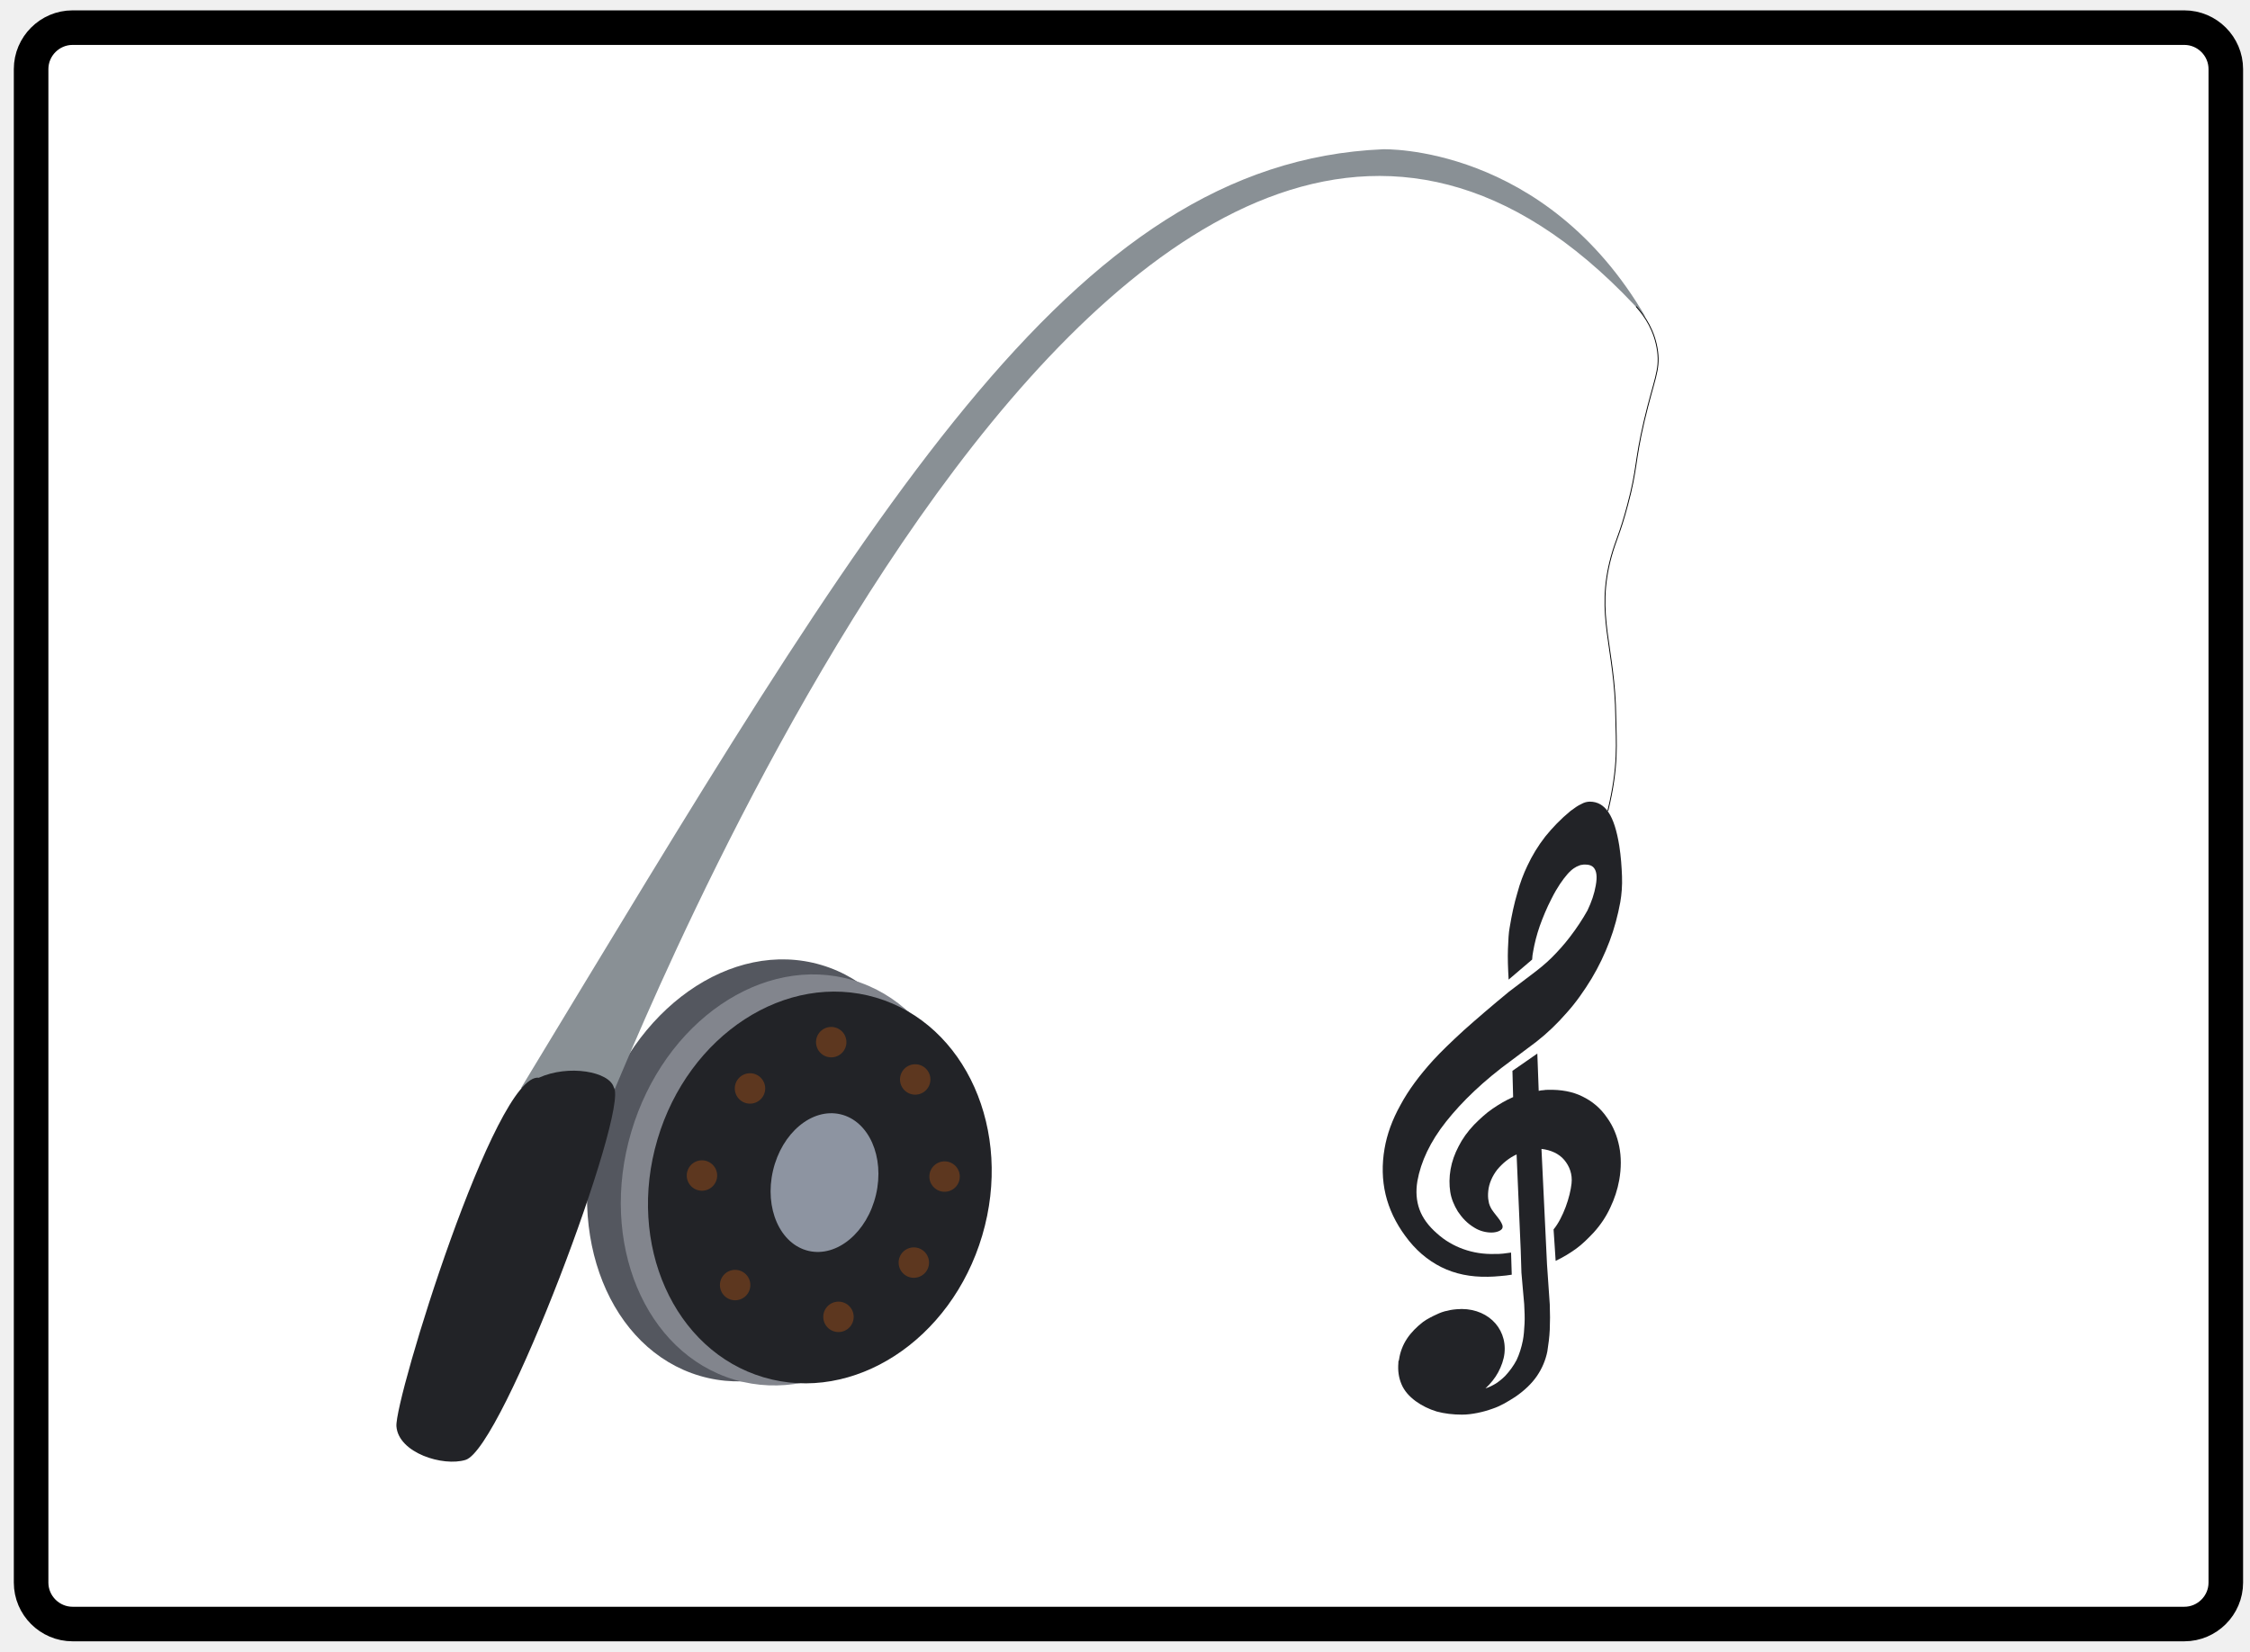
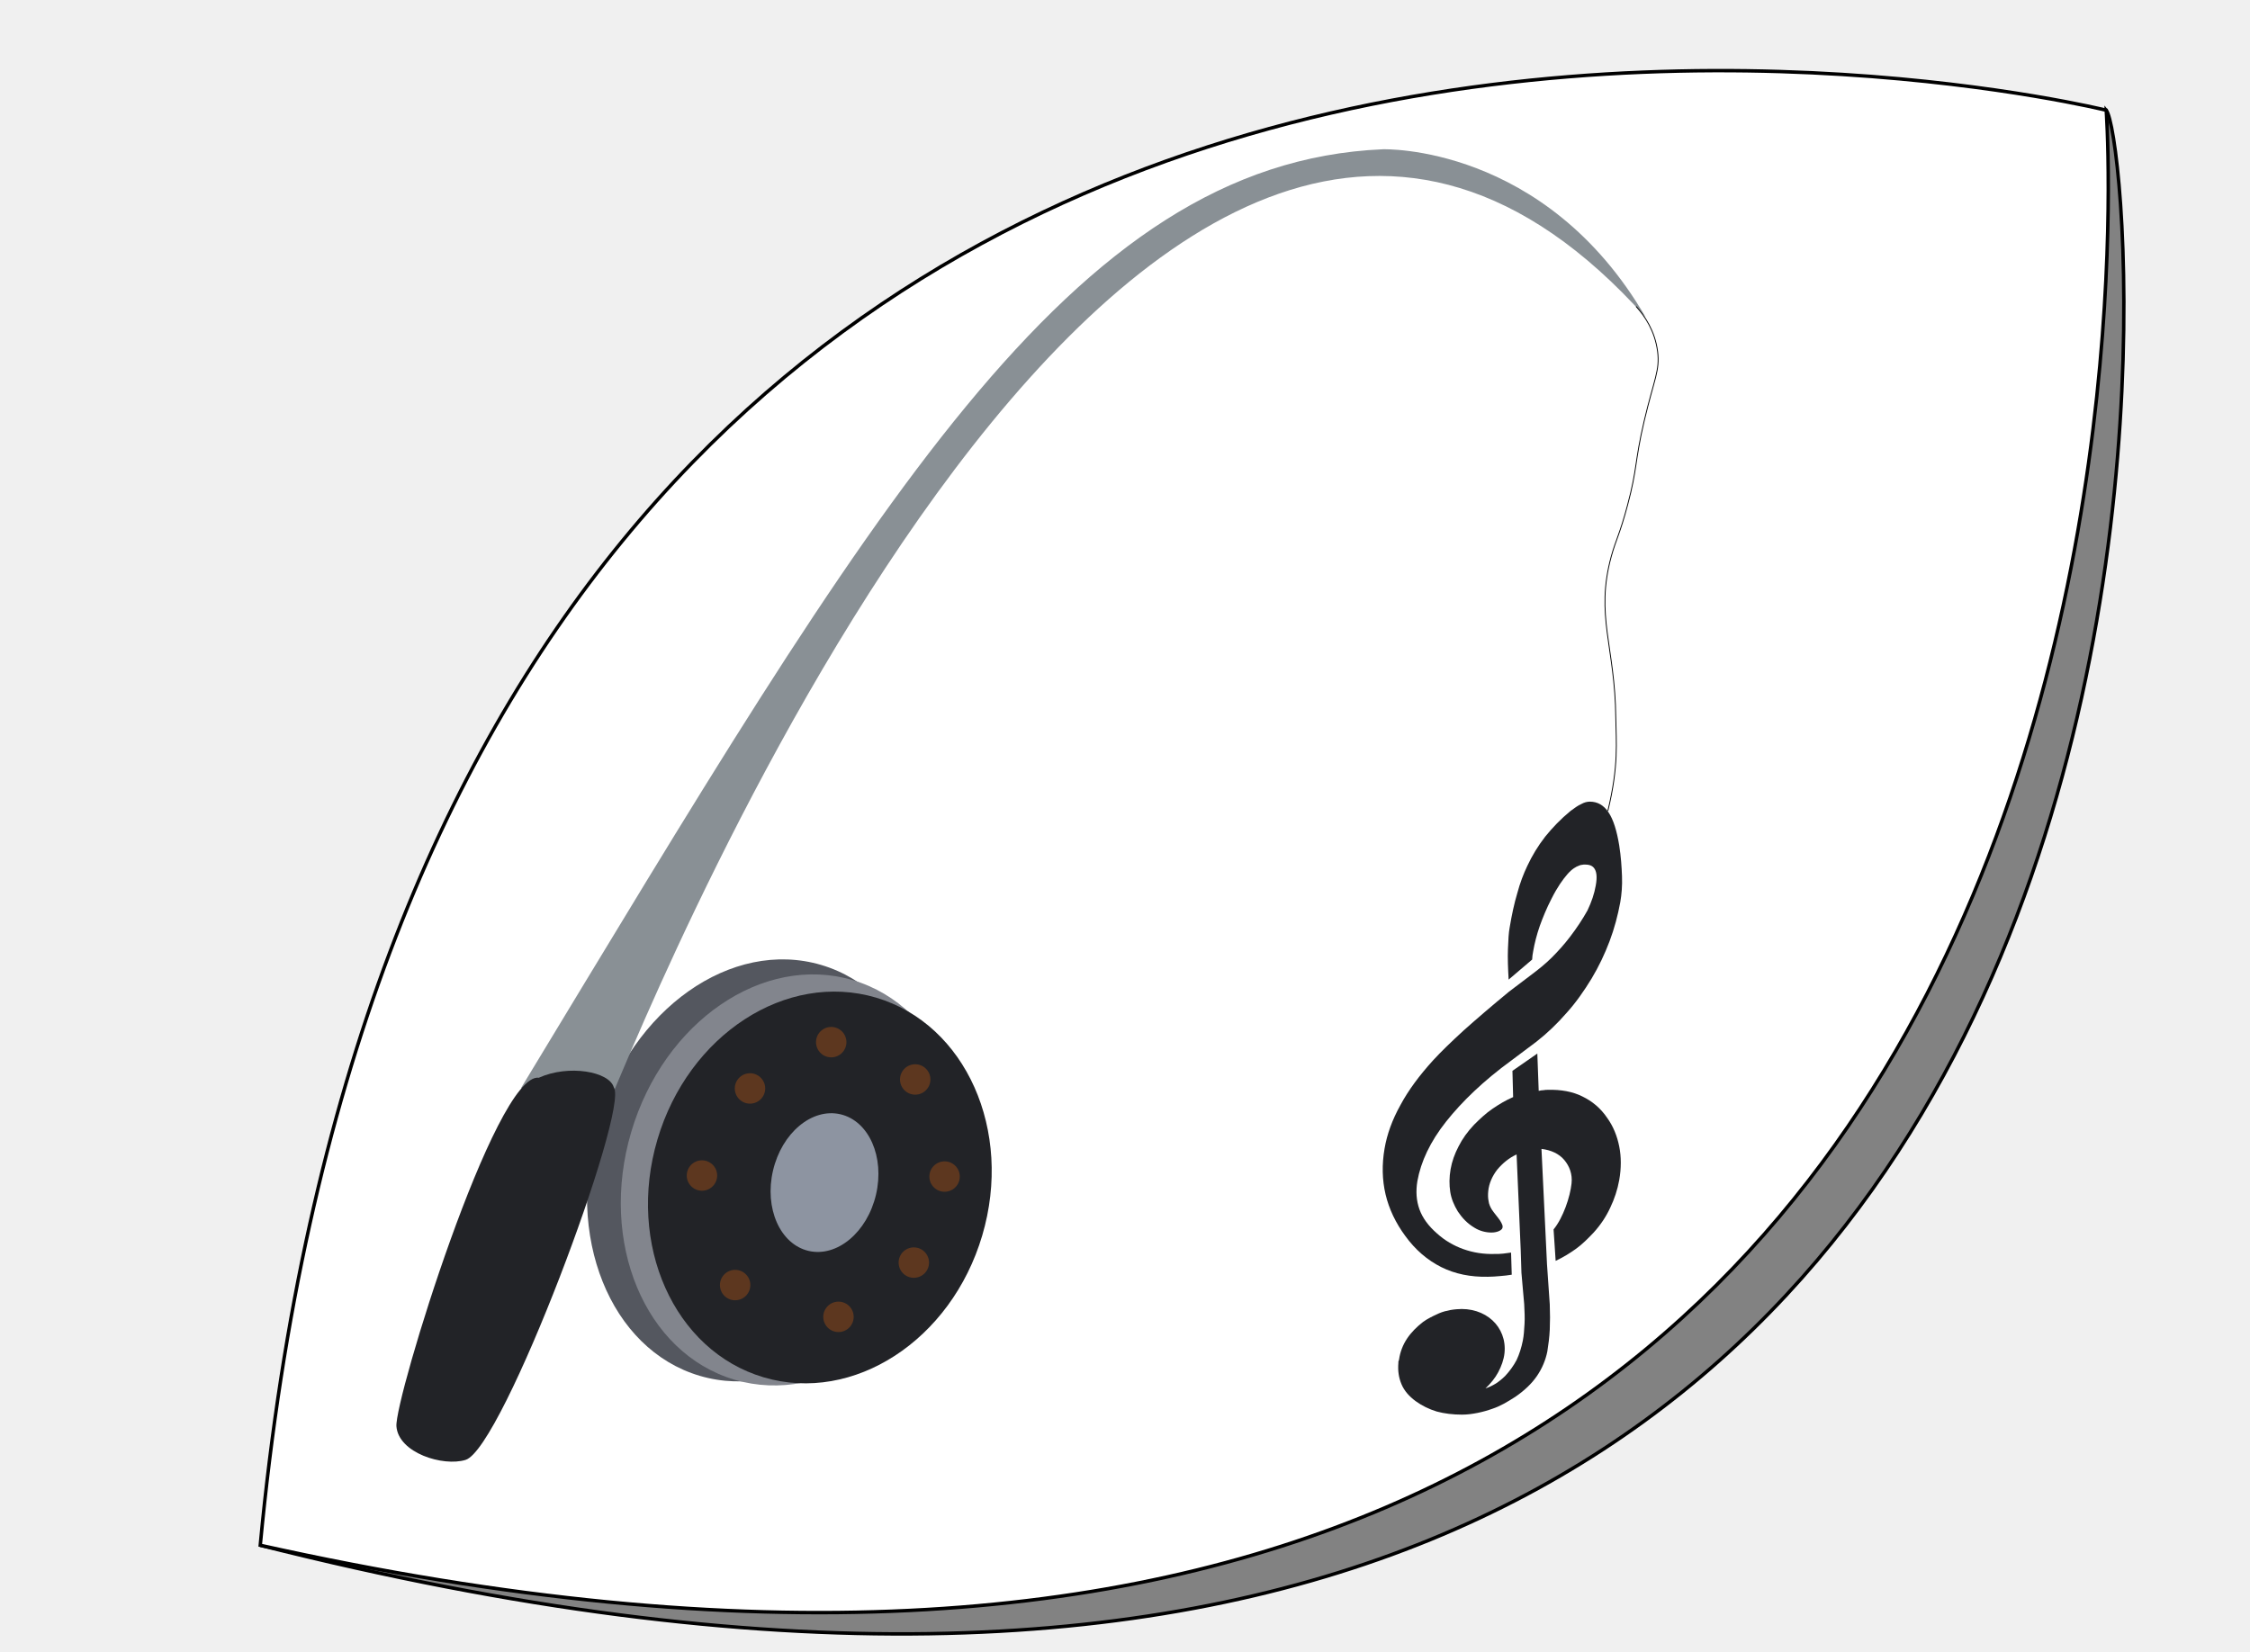
<svg xmlns="http://www.w3.org/2000/svg" version="1.1" id="Calque_1" x="0px" y="0px" viewBox="0 0 651 478" style="enable-background:new 0 0 651 478;" xml:space="preserve">
  <style type="text/css">
- 	.st0{fill:#FFFFFF;}
- 	.st1{fill:#FFFFFF;stroke:#000000;stroke-width:10;stroke-miterlimit:10;}
+ 	.st0{fill:#828282;stroke:#000000;stroke-miterlimit:10;}
+ 	.st1{fill:#FFFFFF;stroke:#000000;stroke-miterlimit:10;}
	.st2{fill:#54575F;}
	.st3{fill:#82858D;}
	.st4{fill:#222327;}
	.st5{fill:#5D371F;}
	.st6{fill:#8D94A1;}
	.st7{fill:#899095;}
	.st8{fill:none;stroke:#000000;stroke-width:0.25;stroke-miterlimit:10;}
</style>
-   <g id="Calque_3">
-     <g>
-       <g>
-         <path class="st0" d="M632,470H21c-6.6,0-12-5.4-12-12V20c0-6.6,5.4-12,12-12h611c6.6,0,12,5.4,12,12v438     C644,464.6,638.6,470,632,470z" />
-         <path class="st1" d="M632,470H21c-6.6,0-12-5.4-12-12V20c0-6.6,5.4-12,12-12h611c6.6,0,12,5.4,12,12v438     C644,464.6,638.6,470,632,470z" />
-       </g>
-     </g>
-   </g>
+   <path class="st0" d="M75.3,447.2C668,596.9,619.1,43.2,609.4,31.9C610,181.9,569,551.9,75.3,447.2z" />
+   <path class="st1" d="M609.4,31.9c0,0,39.9,543.2-534.1,415.3C125.8-87.9,609.4,31.9,609.4,31.9z" />
  <g id="Calque_2_1_">
    <g>
      <g>
        <g>
          <ellipse transform="matrix(0.2836 -0.9589 0.9589 0.2836 -167.1453 453.6147)" class="st2" cx="220" cy="338.7" rx="62" ry="49" />
        </g>
        <g>
          <ellipse transform="matrix(0.2836 -0.9589 0.9589 0.2836 -162.9765 464.8835)" class="st3" cx="229.7" cy="341.5" rx="60.3" ry="49" />
        </g>
        <g>
          <ellipse transform="matrix(0.2836 -0.9589 0.9589 0.2836 -159.6346 473.6363)" class="st4" cx="237.2" cy="343.7" rx="57.3" ry="49" />
        </g>
        <g>
          <circle class="st5" cx="240.5" cy="301.6" r="4.4" />
        </g>
        <g>
          <circle class="st5" cx="264.8" cy="312.4" r="4.4" />
        </g>
        <g>
          <circle class="st5" cx="273.3" cy="340.5" r="4.4" />
        </g>
        <g>
          <circle class="st5" cx="264.4" cy="365.4" r="4.4" />
        </g>
        <g>
          <circle class="st5" cx="242.6" cy="381.1" r="4.4" />
        </g>
        <g>
          <circle class="st5" cx="217" cy="315" r="4.4" />
        </g>
        <g>
          <circle class="st5" cx="203.1" cy="340.2" r="4.4" />
        </g>
        <g>
          <circle class="st5" cx="212.7" cy="371.9" r="4.4" />
        </g>
        <g>
          <ellipse transform="matrix(0.2273 -0.9738 0.9738 0.2273 -148.9098 496.8121)" class="st6" cx="238.6" cy="342.2" rx="20.3" ry="15.3" />
        </g>
      </g>
    </g>
  </g>
  <g id="Calque_1_1_">
    <g>
      <g>
        <g>
          <g>
            <path class="st4" d="M454.2,271.2c-1.6,2.1-3.4,4.1-5.2,5.9c-1.8,1.8-3.8,3.4-5.8,4.9l-3.3,2.5l-3.3,2.5       c-5.1,4.2-9.4,7.9-13.1,11.2c-3.6,3.3-6.6,6.2-8.8,8.6c-4,4.4-7.2,8.7-9.5,13c-2.4,4.3-3.9,8.5-4.6,12.6       c-0.8,4.6-0.7,9.1,0.3,13.3c1,4.2,2.9,8.2,5.7,12c2.9,4,6.4,7,10.4,9s8.5,2.9,13.5,2.8c1.1,0,2.4-0.1,3.5-0.2       c1.2-0.1,2.3-0.2,3.4-0.4l-0.1-3.2l-0.1-3.2c-0.7,0.1-1.5,0.2-2.3,0.3s-1.6,0.1-2.4,0.1c-3.3,0.1-6.3-0.4-9.1-1.4       c-2.8-1-5.4-2.5-7.7-4.6c-2.4-2.1-4.1-4.4-5-6.9s-1.1-5.2-0.6-8.2c1-5.6,3.7-11.4,8.3-17.2s10.8-11.8,18.9-17.7l3.6-2.7       l3.6-2.7c3.2-2.5,6.1-5.3,8.8-8.4c2.7-3,5-6.3,7.2-9.9c2.1-3.5,3.8-7.1,5.2-10.8c1.4-3.7,2.4-7.5,3.1-11.3       c0.4-2.3,0.6-4.8,0.5-7.5s-0.3-5.7-0.8-8.9c-0.7-4.3-1.7-7.5-3.1-9.6s-3.2-3.1-5.4-3.1c-0.8,0-1.6,0.2-2.5,0.7       c-0.9,0.4-1.9,1.1-3.1,2c-2.8,2.3-5.2,4.8-7.3,7.4c-2.1,2.7-3.8,5.5-5.2,8.5c-1.1,2.3-2.1,4.9-2.9,7.9c-0.9,3-1.6,6.3-2.2,9.9       c-0.3,1.5-0.4,3.7-0.5,6.2c-0.1,2.6,0,5.6,0.2,8.9l3.4-2.9l3.4-2.9c0-0.4,0.1-0.8,0.1-1.2c0.1-0.4,0.1-0.8,0.2-1.2       c0.4-2.3,1-4.7,1.9-7.3c0.9-2.5,2-5.2,3.4-7.9c1.7-3.4,3.3-5.6,4.6-7.1s2.5-2.2,3.4-2.5c0.2-0.1,0.5-0.2,0.7-0.2       s0.5-0.1,0.7-0.1c1.1,0,2.2,0.1,2.9,1s1,2.4,0.5,5.1c-0.4,2.3-1.2,4.7-2.4,7.2C457.9,266,456.2,268.6,454.2,271.2z" />
            <path class="st4" d="M450.1,364.9c2.1-1,4.1-2.2,5.9-3.5s3.5-3,5.1-4.7c2-2.2,3.6-4.6,4.8-7.2c1.2-2.5,2.1-5.2,2.6-8       c0.6-3.4,0.6-6.7,0-9.7s-1.7-5.8-3.5-8.3c-1.9-2.8-4.3-4.8-7.2-6.2c-2.8-1.4-6.2-2-9.9-1.9c-0.4,0-0.9,0-1.3,0.1       c-0.5,0-0.9,0.1-1.4,0.2l-0.2-5.4l-0.2-5.4l-3.6,2.5l-3.6,2.5l0.1,3.8l0.1,3.8c-2.1,0.9-4.1,2.1-6,3.4s-3.6,2.9-5.3,4.6       c-1.9,2-3.4,4.1-4.5,6.3c-1.1,2.1-1.9,4.3-2.3,6.6c-0.4,2.3-0.4,4.5-0.1,6.5s1.1,3.9,2.2,5.7c0.6,0.9,1.3,1.8,2.1,2.6       c0.8,0.8,1.7,1.5,2.7,2.1c1.6,1,3.4,1.4,4.9,1.4s2.7-0.5,3.1-1.1c0.4-0.7,0-1.4-0.6-2.4c-0.6-0.9-1.6-2-2.4-3.2       c-0.4-0.7-0.8-1.5-0.9-2.4c-0.2-0.9-0.2-1.9-0.1-2.9c0.2-2.2,1.2-4.4,2.6-6.2c1.5-1.8,3.4-3.4,5.6-4.4l0.6,13.9l0.6,13.9       l0.1,3.2l0.1,3.2c0.1,1.5,0.3,3.1,0.4,4.6s0.3,3,0.4,4.5c0.1,2,0.2,4,0.1,5.7c-0.1,1.8-0.2,3.4-0.5,4.9c-0.4,2-1,3.9-1.8,5.6       c-0.9,1.7-2,3.2-3.3,4.6c-0.9,0.9-1.8,1.6-2.7,2.2c-1,0.6-2,1.1-3,1.4c1.5-1.4,2.8-3,3.7-4.7c0.9-1.7,1.6-3.6,1.8-5.5       c0.4-3.8-1-7.2-3.5-9.5s-6.2-3.6-10.4-3.2c-1.2,0.1-2.3,0.3-3.4,0.6s-2.2,0.8-3.2,1.3c-0.1,0.1-0.3,0.1-0.4,0.2       s-0.3,0.2-0.4,0.2c-0.3,0.2-0.6,0.3-0.9,0.5s-0.6,0.3-0.8,0.5c-0.1,0.1-0.2,0.1-0.3,0.2c-0.1,0.1-0.2,0.1-0.3,0.2       c-1.8,1.4-3.4,3-4.6,4.8s-2,3.9-2.3,6l0,0l0,0l0,0l0,0c0,0.1,0,0.2-0.1,0.3c0,0.1,0,0.2-0.1,0.3c0,0.1,0,0.2,0,0.2       c0,0.1,0,0.2,0,0.2c-0.2,2.3,0.1,4.3,0.9,6.2s2.2,3.5,4.1,4.9c1.8,1.3,3.8,2.3,6.1,3c2.2,0.6,4.7,0.9,7.3,0.9       c1.5,0,3-0.2,4.5-0.5s2.9-0.7,4.3-1.2c1.2-0.4,2.3-0.9,3.4-1.5s2.2-1.3,3.3-2c2.6-1.8,4.7-3.8,6.2-6s2.5-4.6,3-7.1       c0.3-1.9,0.6-4.1,0.7-6.3c0.1-2.3,0.1-4.7,0-7.3l-0.4-5.8l-0.4-5.8l-0.8-16.7l-0.8-16.7c2.7,0.3,5.1,1.4,6.6,3.2       s2.4,4.1,2.1,6.8c-0.2,1.9-0.8,4.4-1.7,6.8c-0.9,2.4-2.1,4.8-3.5,6.5l0.3,4.5L450.1,364.9z" />
          </g>
        </g>
        <g>
          <path class="st7" d="M177.1,317c9.5-21.8,155.1-386.2,299.1-225.1c-29.2-50.3-76.1-48.7-76.1-48.7      c-90.7,3.9-147.7,103.9-249.3,271.6C158.5,326.5,177.1,317,177.1,317z" />
        </g>
        <path class="st4" d="M155.9,311.9c-12.6-1.7-41.8,93.1-41.2,100.9c0.6,7.7,13.5,11.7,20,9.7c10.8-3.3,47.4-101.4,42.9-107.8     C176.3,310.1,164.5,308,155.9,311.9z" />
        <path class="st8" d="M465.2,234.7c3.2-13.1,2.4-20.1,2.3-27c-0.2-20.7-6-29.5-1.3-46.7c1.4-5,2.5-6.5,4.7-14.8     c2.9-10.8,2-12.3,4.8-24.3c2.9-12.3,4.6-14.6,3.9-20.2c-0.8-6-3.7-10.2-6.2-13" />
      </g>
    </g>
  </g>
</svg>
